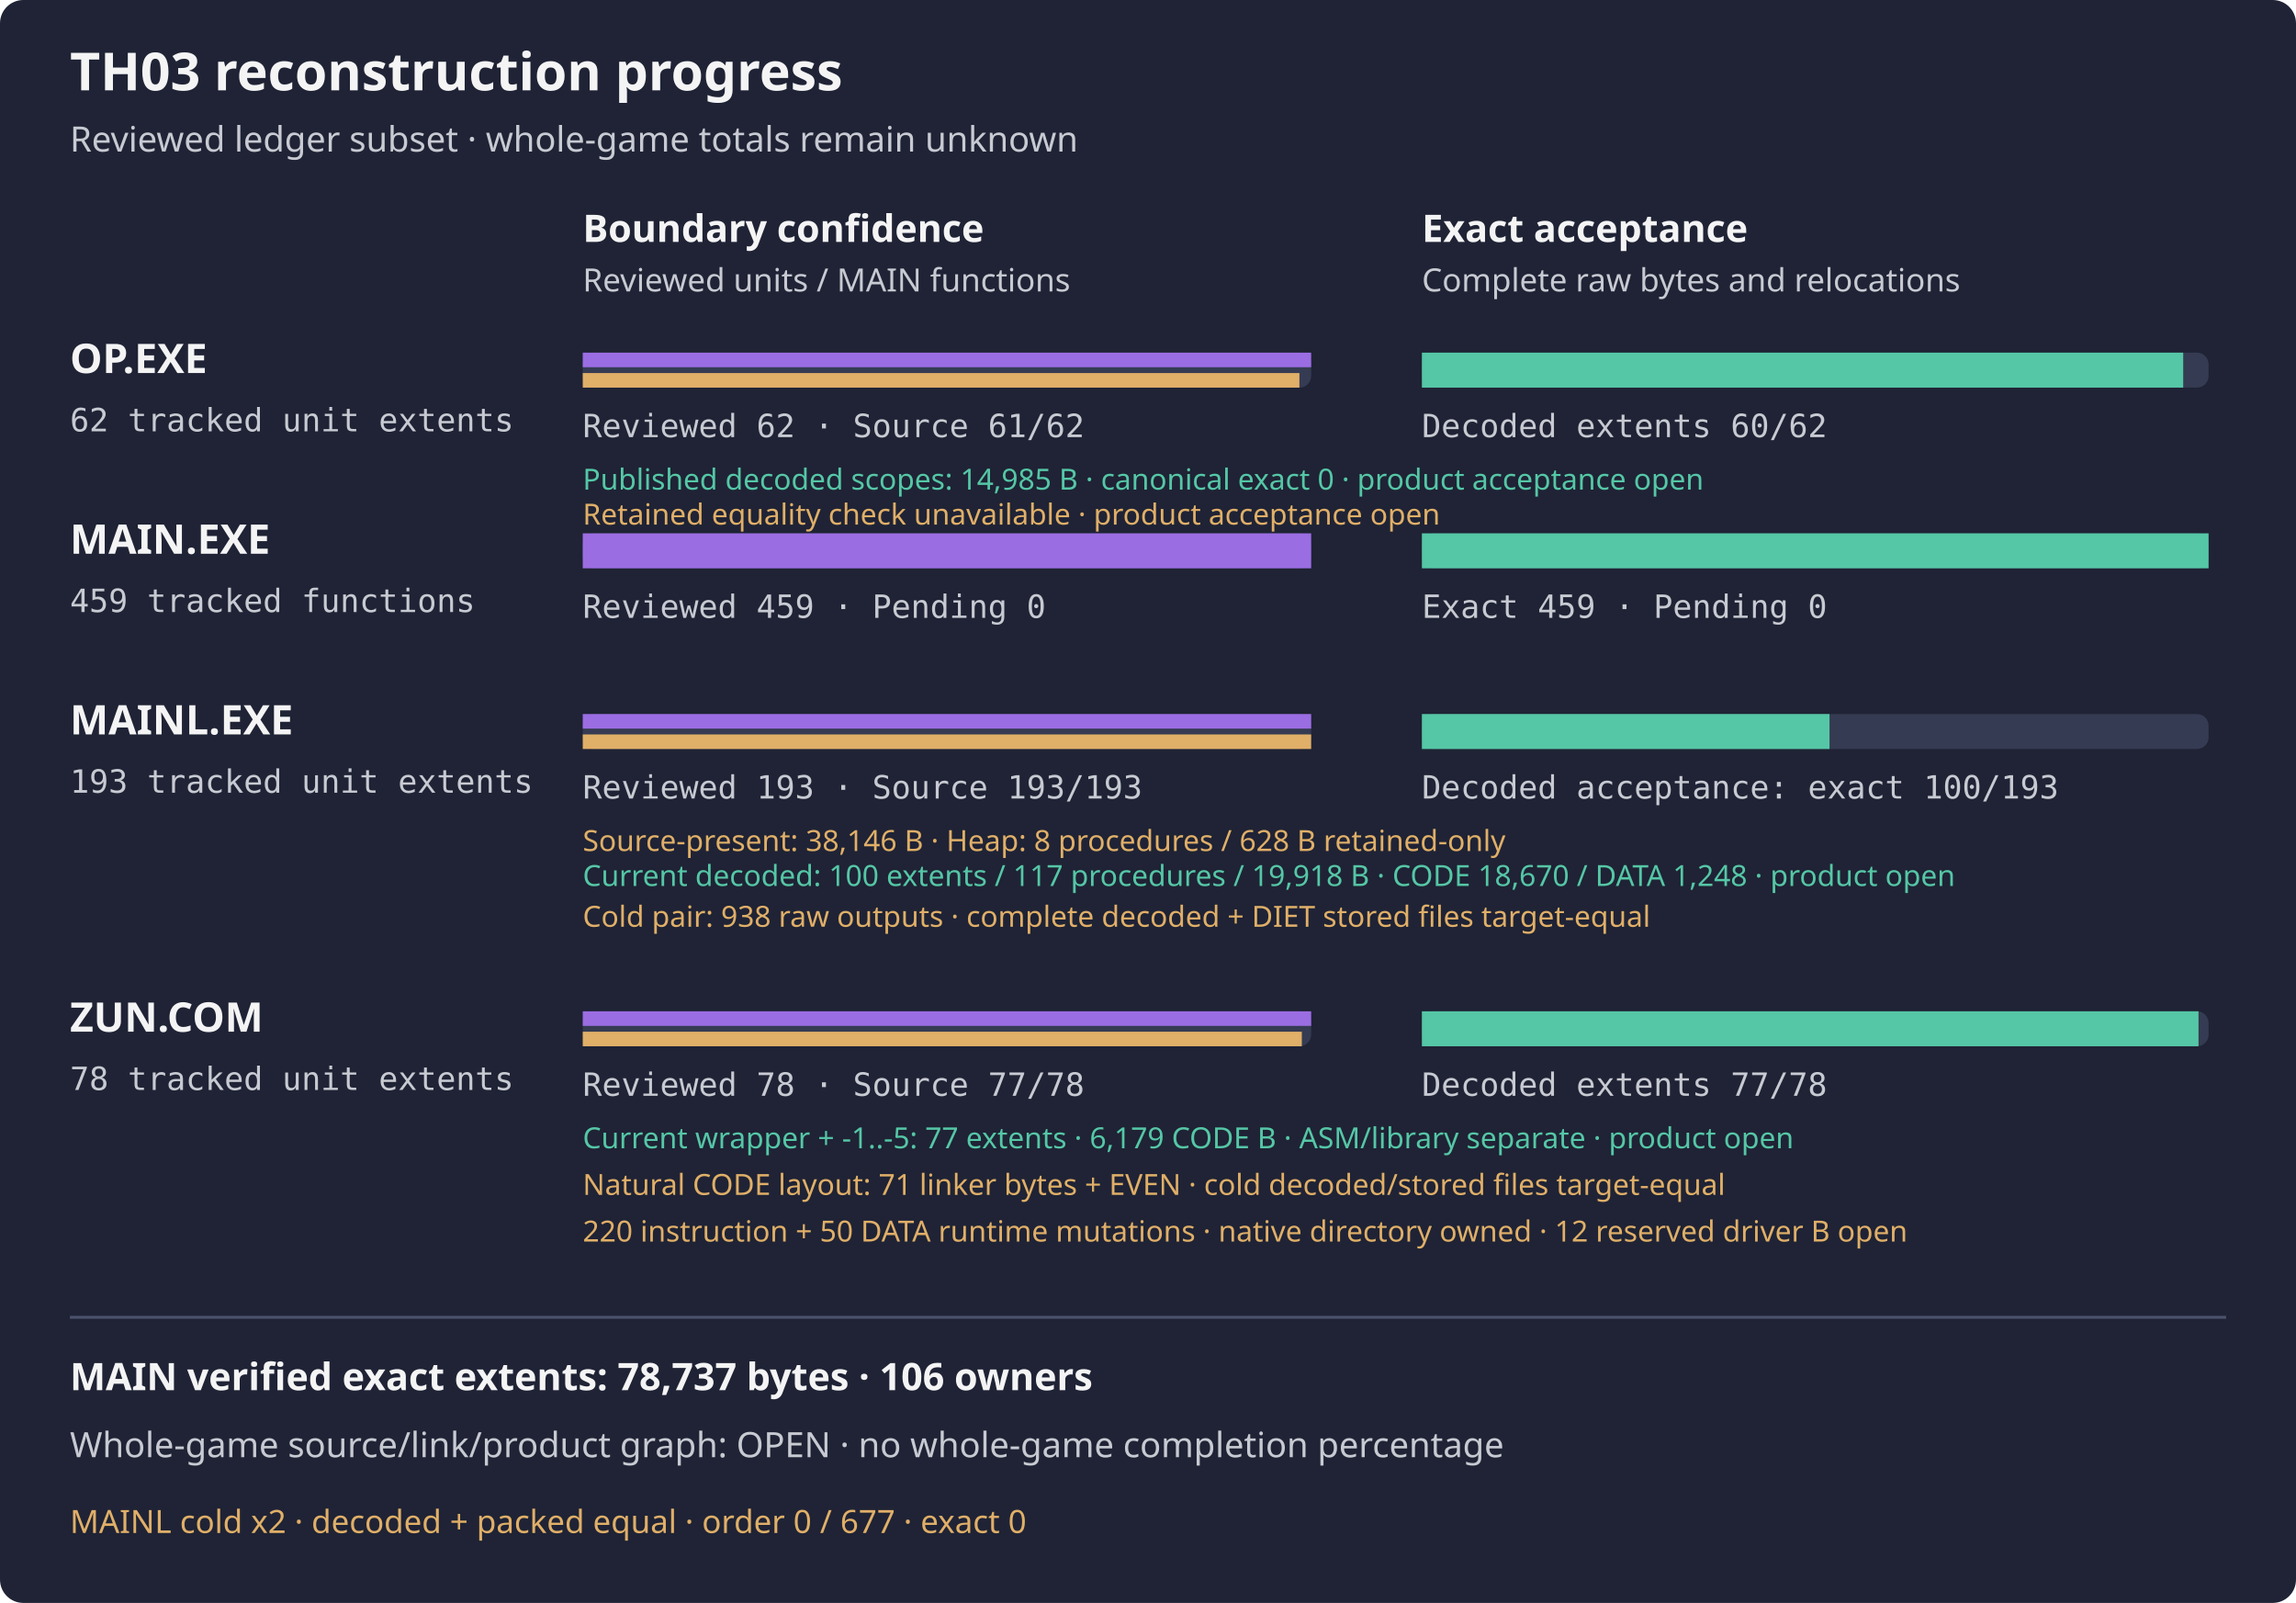
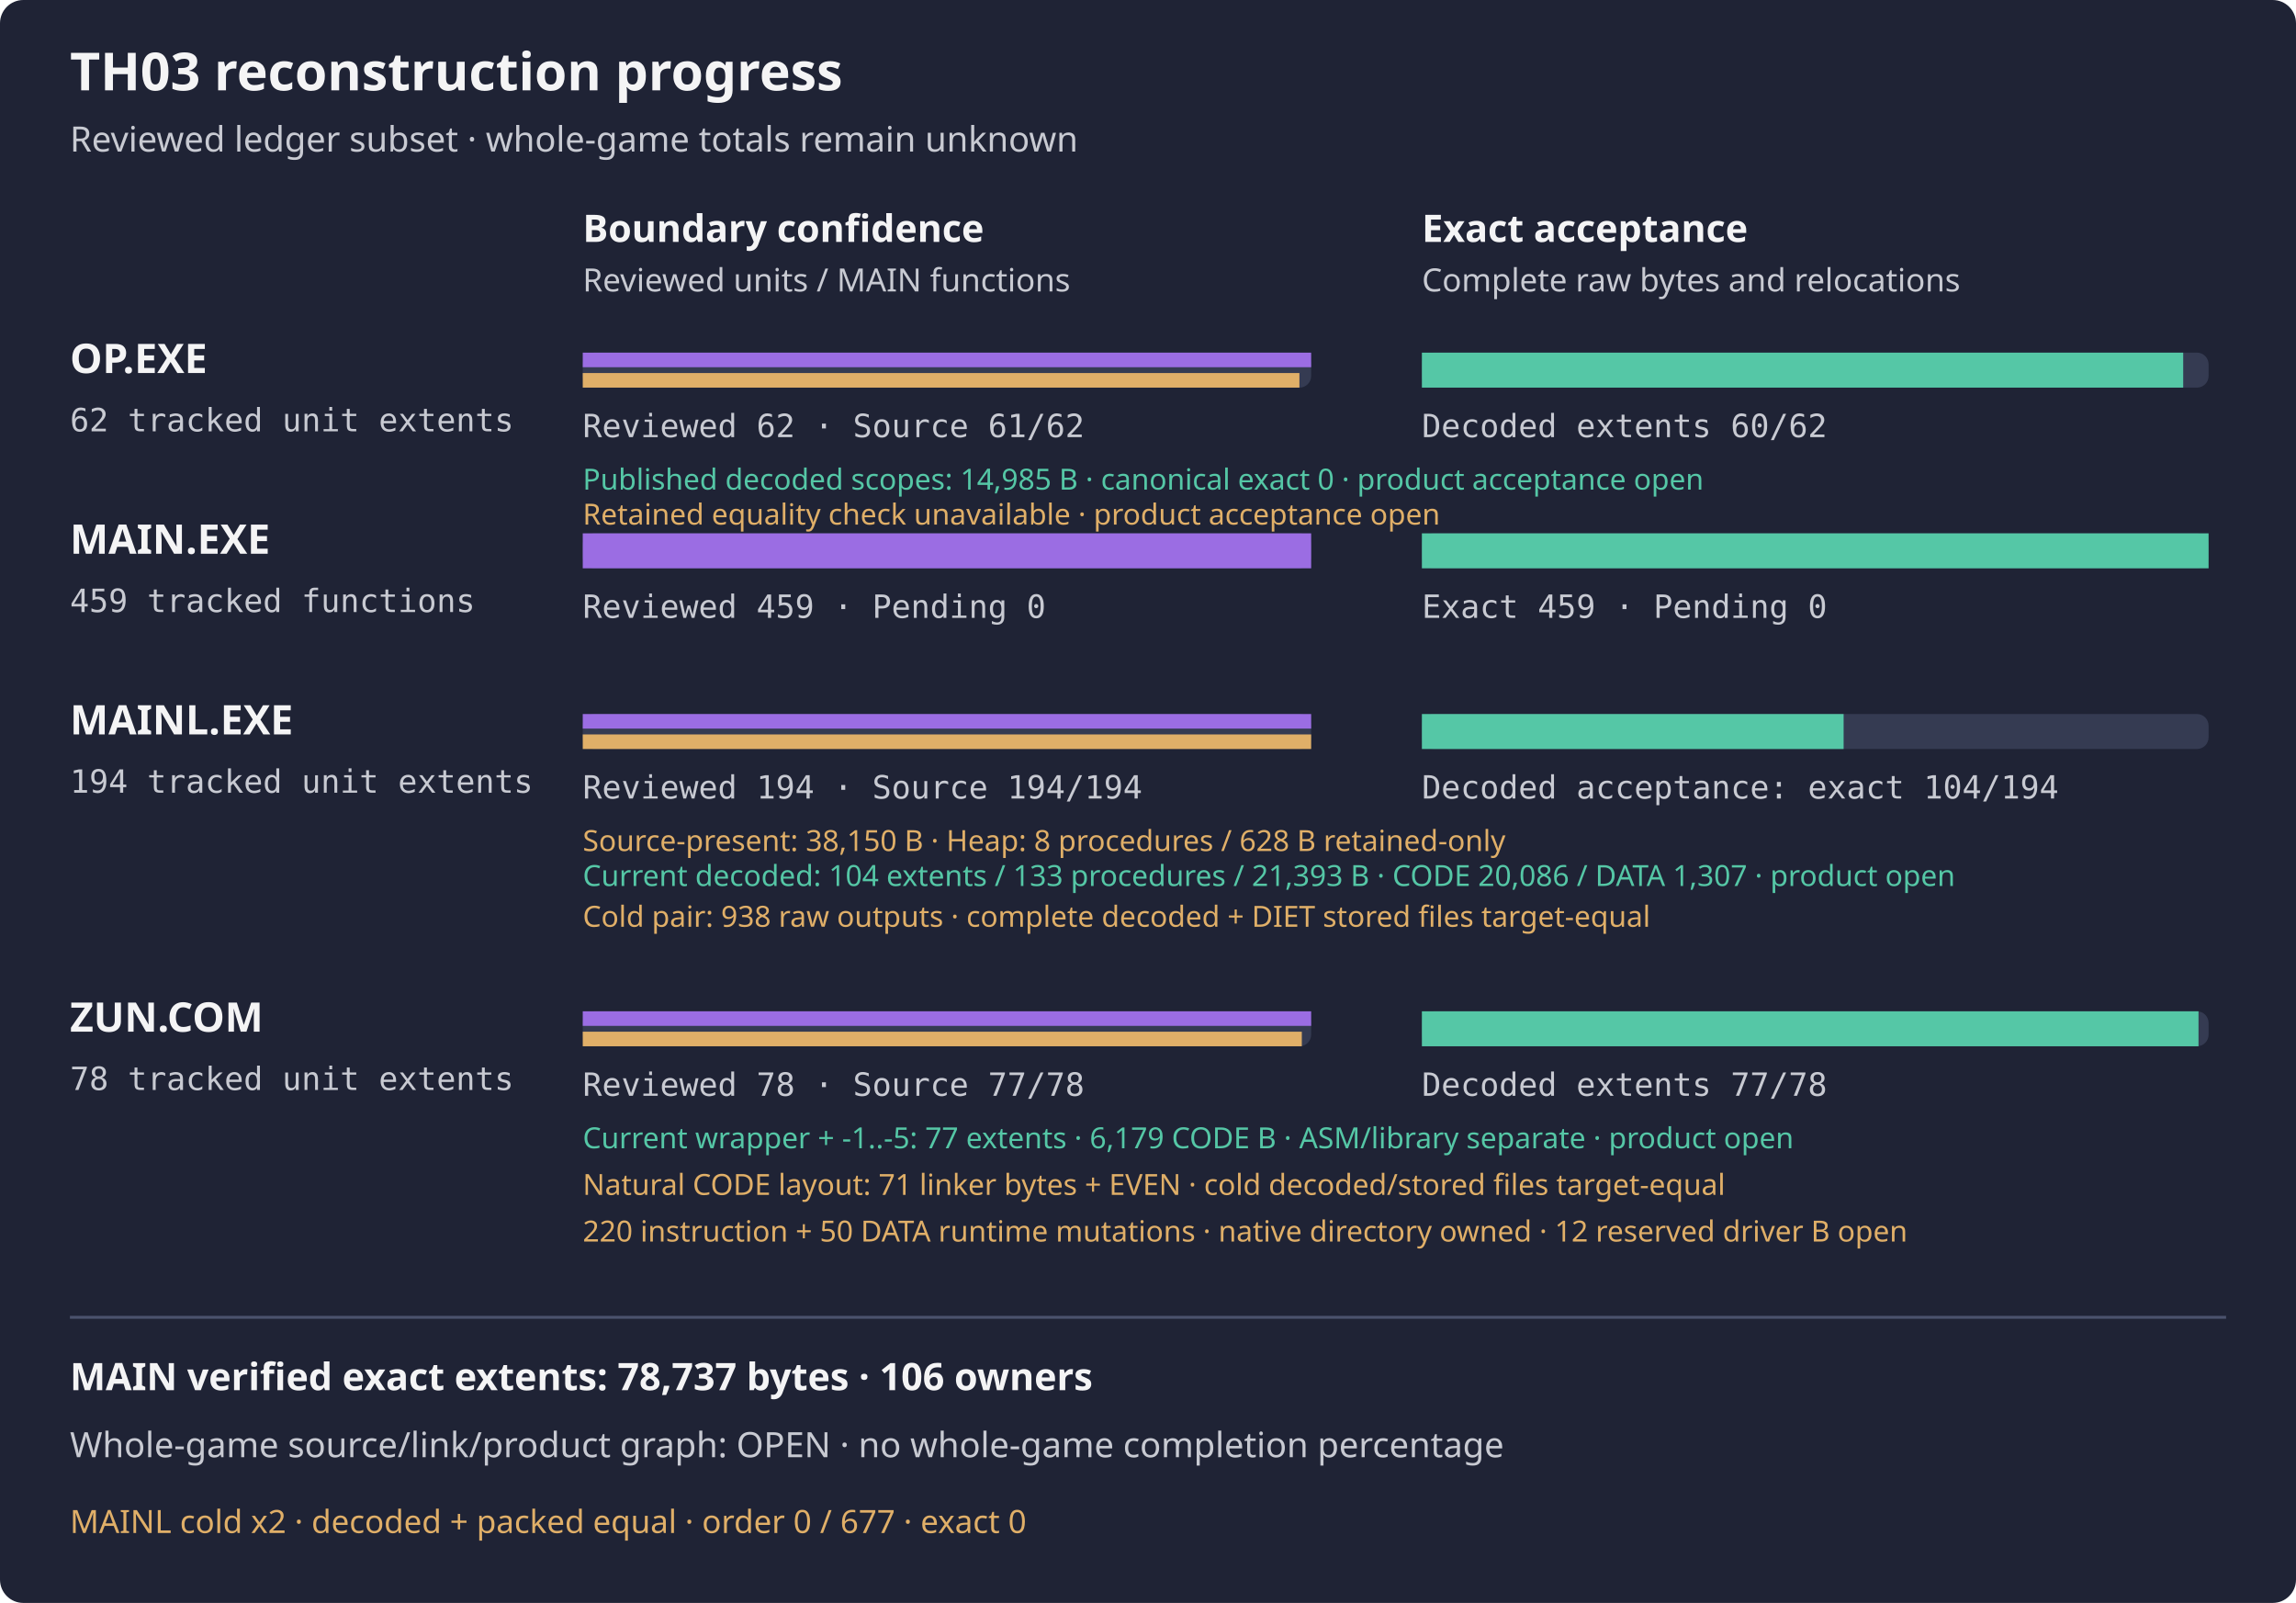
<svg xmlns="http://www.w3.org/2000/svg" width="788" height="550" viewBox="0 0 788 550" role="img" aria-label="TH03 reviewed subset reconstruction progress">
  <rect width="788" height="550" rx="8" fill="#1f2335" />
  <text x="24" y="31" fill="#f4f4f5" font-family="sans-serif" font-size="18" font-weight="600">TH03 reconstruction progress</text>
  <text x="24" y="52" fill="#c8cad2" font-family="sans-serif" font-size="12">Reviewed ledger subset · whole-game totals remain unknown</text>
  <text x="200" y="83" fill="#f4f4f5" font-family="sans-serif" font-size="13" font-weight="600">Boundary confidence</text>
  <text x="488" y="83" fill="#f4f4f5" font-family="sans-serif" font-size="13" font-weight="600">Exact acceptance</text>
  <text x="200" y="100" fill="#c8cad2" font-family="sans-serif" font-size="11">Reviewed units / MAIN functions</text>
  <text x="488" y="100" fill="#c8cad2" font-family="sans-serif" font-size="11">Complete raw bytes and relocations</text>
  <g aria-label="OP.EXE bars count tracked unit extents, not functions; source-present is not exact">
    <text x="24" y="128" fill="#f4f4f5" font-family="sans-serif" font-size="14" font-weight="600">OP.EXE</text>
    <text x="24" y="148" fill="#c8cad2" font-family="monospace" font-size="11">62 tracked unit extents</text>
    <rect x="200" y="121" width="250" height="12" rx="4" fill="#353b52" />
    <rect x="488" y="121" width="270" height="12" rx="4" fill="#353b52" />
    <rect x="200" y="121" width="250.00" height="5" fill="#9b6de3" />
    <rect x="200" y="128" width="245.97" height="5" fill="#e0af68" />
    <rect x="488" y="121" width="261.29" height="12" fill="#55c7a6" />
    <text x="200" y="150" fill="#c8cad2" font-family="monospace" font-size="11">Reviewed 62 · Source 61/62</text>
    <text x="488" y="150" fill="#c8cad2" font-family="monospace" font-size="11">Decoded extents 60/62</text>
  </g>
  <text x="200" y="168" fill="#55c7a6" font-family="sans-serif" font-size="10">Published decoded scopes: 14,985 B · canonical exact 0 · product acceptance open</text>
  <text x="200" y="180" fill="#e0af68" font-family="sans-serif" font-size="10">Retained equality check unavailable · product acceptance open</text>
  <text x="24" y="190" fill="#f4f4f5" font-family="sans-serif" font-size="14" font-weight="600">MAIN.EXE</text>
  <text x="24" y="210" fill="#c8cad2" font-family="monospace" font-size="11">459 tracked functions</text>
  <rect x="200" y="183" width="250" height="12" rx="4" fill="#353b52" />
  <rect x="488" y="183" width="270" height="12" rx="4" fill="#353b52" />
  <rect x="200" y="183" width="250.00" height="12" fill="#9b6de3" />
  <rect x="488" y="183" width="270.00" height="12" fill="#55c7a6" />
  <text x="200" y="212" fill="#c8cad2" font-family="monospace" font-size="11">Reviewed 459 · Pending 0</text>
  <text x="488" y="212" fill="#c8cad2" font-family="monospace" font-size="11">Exact 459 · Pending 0</text>
  <g aria-label="MAINL bars count tracked unit extents, not functions; source-present is not exact">
    <text x="24" y="252" fill="#f4f4f5" font-family="sans-serif" font-size="14" font-weight="600">MAINL.EXE</text>
-     <text x="24" y="272" fill="#c8cad2" font-family="monospace" font-size="11">193 tracked unit extents</text>
+     <text x="24" y="272" fill="#c8cad2" font-family="monospace" font-size="11">194 tracked unit extents</text>
    <rect x="200" y="245" width="250" height="12" rx="4" fill="#353b52" />
    <rect x="488" y="245" width="270" height="12" rx="4" fill="#353b52" />
    <rect x="200" y="245" width="250.00" height="5" fill="#9b6de3" />
    <rect x="200" y="252" width="250.00" height="5" fill="#e0af68" />
-     <rect x="488" y="245" width="139.90" height="12" fill="#55c7a6" />
-     <text x="200" y="274" fill="#c8cad2" font-family="monospace" font-size="11">Reviewed 193 · Source 193/193</text>
-     <text x="488" y="274" fill="#c8cad2" font-family="monospace" font-size="11">Decoded acceptance: exact 100/193</text>
-     <text x="200" y="292" fill="#e0af68" font-family="sans-serif" font-size="10">Source-present: 38,146 B · Heap: 8 procedures / 628 B retained-only</text>
+     <rect x="488" y="245" width="144.74" height="12" fill="#55c7a6" />
+     <text x="200" y="274" fill="#c8cad2" font-family="monospace" font-size="11">Reviewed 194 · Source 194/194</text>
+     <text x="488" y="274" fill="#c8cad2" font-family="monospace" font-size="11">Decoded acceptance: exact 104/194</text>
+     <text x="200" y="292" fill="#e0af68" font-family="sans-serif" font-size="10">Source-present: 38,150 B · Heap: 8 procedures / 628 B retained-only</text>
  </g>
-   <text x="200" y="304" fill="#55c7a6" font-family="sans-serif" font-size="10">Current decoded: 100 extents / 117 procedures / 19,918 B · CODE 18,670 / DATA 1,248 · product open</text>
+   <text x="200" y="304" fill="#55c7a6" font-family="sans-serif" font-size="10">Current decoded: 104 extents / 133 procedures / 21,393 B · CODE 20,086 / DATA 1,307 · product open</text>
  <text x="200" y="318" fill="#e0af68" font-family="sans-serif" font-size="10">Cold pair: 938 raw outputs · complete decoded + DIET stored files target-equal</text>
  <g aria-label="ZUN.COM bars count tracked unit extents, not functions; source-present is not exact">
    <text x="24" y="354" fill="#f4f4f5" font-family="sans-serif" font-size="14" font-weight="600">ZUN.COM</text>
    <text x="24" y="374" fill="#c8cad2" font-family="monospace" font-size="11">78 tracked unit extents</text>
    <rect x="200" y="347" width="250" height="12" rx="4" fill="#353b52" />
    <rect x="488" y="347" width="270" height="12" rx="4" fill="#353b52" />
    <rect x="200" y="347" width="250.00" height="5" fill="#9b6de3" />
    <rect x="200" y="354" width="246.79" height="5" fill="#e0af68" />
    <rect x="488" y="347" width="266.54" height="12" fill="#55c7a6" />
    <text x="200" y="376" fill="#c8cad2" font-family="monospace" font-size="11">Reviewed 78 · Source 77/78</text>
    <text x="488" y="376" fill="#c8cad2" font-family="monospace" font-size="11">Decoded extents 77/78</text>
  </g>
  <text x="200" y="394" fill="#55c7a6" font-family="sans-serif" font-size="10">Current wrapper + -1..-5: 77 extents · 6,179 CODE B · ASM/library separate · product open</text>
  <text x="200" y="410" fill="#e0af68" font-family="sans-serif" font-size="10">Natural CODE layout: 71 linker bytes + EVEN · cold decoded/stored files target-equal</text>
  <text x="200" y="426" fill="#e0af68" font-family="sans-serif" font-size="10">220 instruction + 50 DATA runtime mutations · native directory owned · 12 reserved driver B open</text>
  <path d="M24 452 H764" stroke="#4b526d" />
  <text x="24" y="477" fill="#f4f4f5" font-family="sans-serif" font-size="13" font-weight="600">MAIN verified exact extents: 78,737 bytes · 106 owners</text>
  <text x="24" y="500" fill="#c8cad2" font-family="sans-serif" font-size="12">Whole-game source/link/product graph: OPEN · no whole-game completion percentage</text>
  <text x="24" y="526" fill="#e0af68" font-family="sans-serif" font-size="11">MAINL cold x2 · decoded + packed equal · order 0 / 677 · exact 0</text>
</svg>
